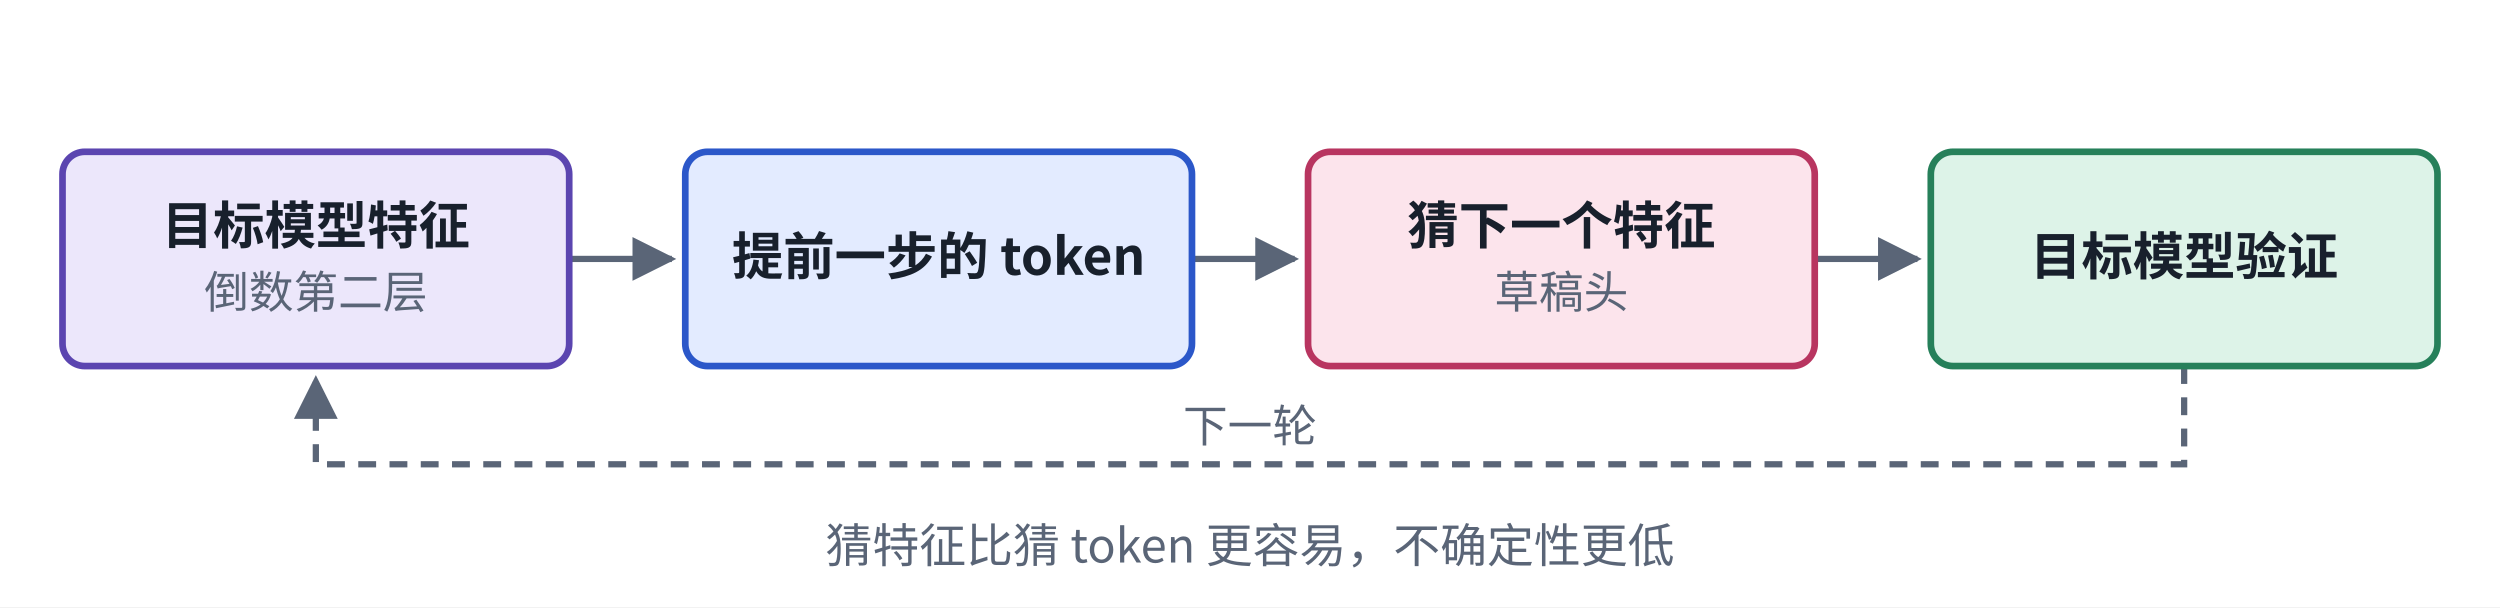
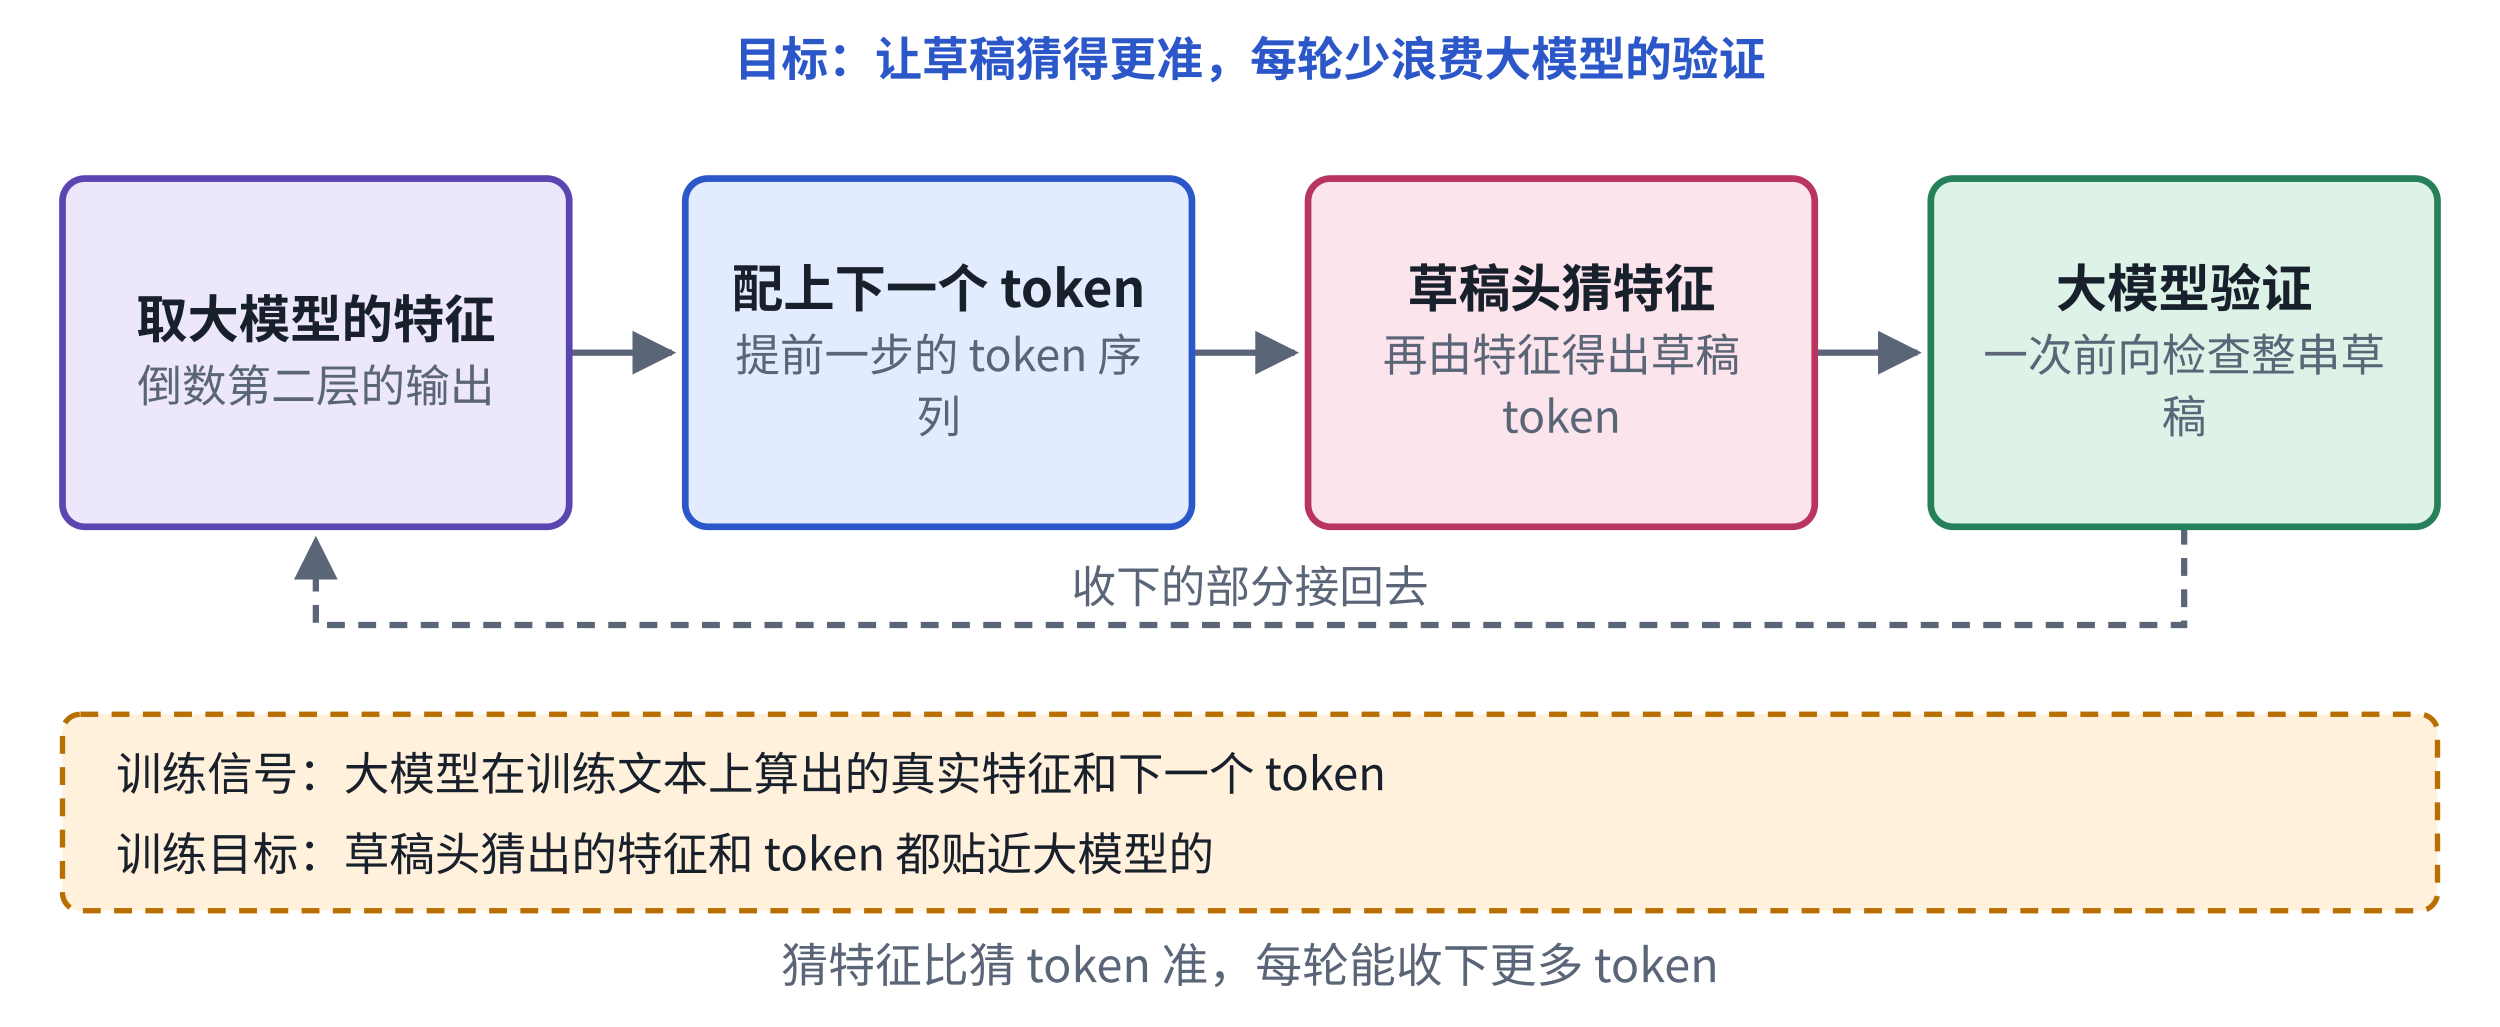
- <svg xmlns="http://www.w3.org/2000/svg" viewBox="0 0 560 136" width="560" height="136" role="img" aria-label="EAGLE 结构">
+ <svg xmlns="http://www.w3.org/2000/svg" viewBox="0 0 560 230" width="560" height="230" role="img" aria-label="EAGLE 结构">
  <defs>
    <marker id="ah-cards3" viewBox="0 0 10 10" refX="9" refY="5" markerWidth="7" markerHeight="7" orient="auto-start-reverse">
      <path d="M0,0 L10,5 L0,10 z" fill="#5A6577" />
    </marker>
  </defs>
-   <rect x="0" y="0" width="560" height="136" fill="#ffffff" />
-   <path d="M127.5,58 L150.5,58" fill="none" stroke="#5A6577" stroke-width="1.4" marker-end="url(#ah-cards3)" />
-   <path d="M267,58 L290,58" fill="none" stroke="#5A6577" stroke-width="1.4" marker-end="url(#ah-cards3)" />
-   <path d="M406.5,58 L429.5,58" fill="none" stroke="#5A6577" stroke-width="1.4" marker-end="url(#ah-cards3)" />
-   <path d="M489.25,82 L489.25,104 L70.75,104 L70.75,85" fill="none" stroke="#5A6577" stroke-width="1.4" stroke-dasharray="4 3" marker-end="url(#ah-cards3)" />
-   <rect x="14" y="34" width="113.5" height="48" rx="5" fill="#ECE7FB" stroke="#5B45B0" stroke-width="1.5" />
-   <rect x="153.5" y="34" width="113.5" height="48" rx="5" fill="#E3EBFF" stroke="#2B57C9" stroke-width="1.5" />
-   <rect x="293" y="34" width="113.5" height="48" rx="5" fill="#FCE4EC" stroke="#B83560" stroke-width="1.5" />
-   <rect x="432.5" y="34" width="113.5" height="48" rx="5" fill="#DDF3E8" stroke="#26805A" stroke-width="1.5" />
-   <text x="70.75" y="54.665" text-anchor="middle" font-size="11.5" font-weight="600" fill="#18202C" font-family="PingFang SC, Noto Sans CJK SC, Microsoft YaHei, sans-serif">目标模型特征</text>
-   <text x="70.75" y="69.035" text-anchor="middle" font-size="10" font-weight="400" fill="#5A6577" font-family="PingFang SC, Noto Sans CJK SC, Microsoft YaHei, sans-serif">倒数第二层</text>
-   <text x="210.25" y="61.565" text-anchor="middle" font-size="11.5" font-weight="600" fill="#18202C" font-family="PingFang SC, Noto Sans CJK SC, Microsoft YaHei, sans-serif">提前一步的 token</text>
-   <text x="349.75" y="54.665" text-anchor="middle" font-size="11.5" font-weight="600" fill="#18202C" font-family="PingFang SC, Noto Sans CJK SC, Microsoft YaHei, sans-serif">猜下一个特征</text>
-   <text x="349.75" y="69.035" text-anchor="middle" font-size="10" font-weight="400" fill="#5A6577" font-family="PingFang SC, Noto Sans CJK SC, Microsoft YaHei, sans-serif">草稿头</text>
-   <text x="489.25" y="61.565" text-anchor="middle" font-size="11.5" font-weight="600" fill="#18202C" font-family="PingFang SC, Noto Sans CJK SC, Microsoft YaHei, sans-serif">目标模型验证</text>
-   <text x="280" y="99" text-anchor="middle" font-size="10" font-weight="400" fill="#5A6577" font-family="PingFang SC, Noto Sans CJK SC, Microsoft YaHei, sans-serif" style="paint-order:stroke;stroke-width:4px;stroke-linejoin:round" stroke="#ffffff">下一轮</text>
-   <text x="280" y="126" text-anchor="middle" font-size="10.5" font-weight="500" fill="#5A6577" font-family="PingFang SC, Noto Sans CJK SC, Microsoft YaHei, sans-serif">猜特征比猜 token 更容易，不确定性更低</text>
+   <rect x="0" y="0" width="560" height="230" fill="#ffffff" />
+   <path d="M127.5,79 L150.5,79" fill="none" stroke="#5A6577" stroke-width="1.4" marker-end="url(#ah-cards3)" />
+   <path d="M267,79 L290,79" fill="none" stroke="#5A6577" stroke-width="1.4" marker-end="url(#ah-cards3)" />
+   <path d="M406.5,79 L429.5,79" fill="none" stroke="#5A6577" stroke-width="1.4" marker-end="url(#ah-cards3)" />
+   <path d="M489.25,118 L489.25,140 L70.75,140 L70.75,121" fill="none" stroke="#5A6577" stroke-width="1.4" stroke-dasharray="4 3" marker-end="url(#ah-cards3)" />
+   <rect x="14" y="160" width="532" height="44" rx="4" fill="#FFF1DC" stroke="#B86E00" stroke-width="1.2" stroke-dasharray="4 3" />
+   <rect x="14" y="40" width="113.5" height="78" rx="5" fill="#ECE7FB" stroke="#5B45B0" stroke-width="1.5" />
+   <rect x="153.5" y="40" width="113.5" height="78" rx="5" fill="#E3EBFF" stroke="#2B57C9" stroke-width="1.5" />
+   <rect x="293" y="40" width="113.5" height="78" rx="5" fill="#FCE4EC" stroke="#B83560" stroke-width="1.5" />
+   <rect x="432.5" y="40" width="113.5" height="78" rx="5" fill="#DDF3E8" stroke="#26805A" stroke-width="1.5" />
+   <text x="26" y="177" text-anchor="start" font-size="10.2" font-weight="500" fill="#18202C" font-family="PingFang SC, Noto Sans CJK SC, Microsoft YaHei, sans-serif">训练信号：大模型在训练文本上算出的真实特征和下一个 token</text>
+   <text x="26" y="195" text-anchor="start" font-size="10.2" font-weight="500" fill="#18202C" font-family="PingFang SC, Noto Sans CJK SC, Microsoft YaHei, sans-serif">训练目标：草稿头猜出的特征和 token 都贴近大模型的</text>
+   <text x="280" y="17" text-anchor="middle" font-size="10.5" font-weight="600" fill="#2B57C9" font-family="PingFang SC, Noto Sans CJK SC, Microsoft YaHei, sans-serif">目标：让草稿猜得更准，每轮少浪费大模型的验证</text>
+   <text x="70.75" y="75.665" text-anchor="middle" font-size="11.5" font-weight="600" fill="#18202C" font-family="PingFang SC, Noto Sans CJK SC, Microsoft YaHei, sans-serif">取大模型的特征</text>
+   <text x="70.75" y="90.035" text-anchor="middle" font-size="10" font-weight="400" fill="#5A6577" font-family="PingFang SC, Noto Sans CJK SC, Microsoft YaHei, sans-serif">倒数第二层的输出</text>
+   <text x="210.25" y="68.765" text-anchor="middle" font-size="11.5" font-weight="600" fill="#18202C" font-family="PingFang SC, Noto Sans CJK SC, Microsoft YaHei, sans-serif">配上下一个 token</text>
+   <text x="210.25" y="83.135" text-anchor="middle" font-size="10" font-weight="400" fill="#5A6577" font-family="PingFang SC, Noto Sans CJK SC, Microsoft YaHei, sans-serif">提前一步的 token 序</text>
+   <text x="210.25" y="96.935" text-anchor="middle" font-size="10" font-weight="400" fill="#5A6577" font-family="PingFang SC, Noto Sans CJK SC, Microsoft YaHei, sans-serif">列</text>
+   <text x="349.75" y="68.765" text-anchor="middle" font-size="11.5" font-weight="600" fill="#18202C" font-family="PingFang SC, Noto Sans CJK SC, Microsoft YaHei, sans-serif">草稿头猜特征</text>
+   <text x="349.75" y="83.135" text-anchor="middle" font-size="10" font-weight="400" fill="#5A6577" font-family="PingFang SC, Noto Sans CJK SC, Microsoft YaHei, sans-serif">再由特征得出草稿</text>
+   <text x="349.75" y="96.935" text-anchor="middle" font-size="10" font-weight="400" fill="#5A6577" font-family="PingFang SC, Noto Sans CJK SC, Microsoft YaHei, sans-serif">token</text>
+   <text x="489.25" y="68.765" text-anchor="middle" font-size="11.5" font-weight="600" fill="#18202C" font-family="PingFang SC, Noto Sans CJK SC, Microsoft YaHei, sans-serif">大模型验证</text>
+   <text x="489.25" y="83.135" text-anchor="middle" font-size="10" font-weight="400" fill="#5A6577" font-family="PingFang SC, Noto Sans CJK SC, Microsoft YaHei, sans-serif">一次前向检查整串草</text>
+   <text x="489.25" y="96.935" text-anchor="middle" font-size="10" font-weight="400" fill="#5A6577" font-family="PingFang SC, Noto Sans CJK SC, Microsoft YaHei, sans-serif">稿</text>
+   <text x="280" y="135" text-anchor="middle" font-size="10" font-weight="400" fill="#5A6577" font-family="PingFang SC, Noto Sans CJK SC, Microsoft YaHei, sans-serif" style="paint-order:stroke;stroke-width:4px;stroke-linejoin:round" stroke="#ffffff">收下的部分接回去</text>
+   <text x="280" y="220" text-anchor="middle" font-size="10.5" font-weight="500" fill="#5A6577" font-family="PingFang SC, Noto Sans CJK SC, Microsoft YaHei, sans-serif">猜特征比猜 token 准，每轮能收下更多 token</text>
</svg>
